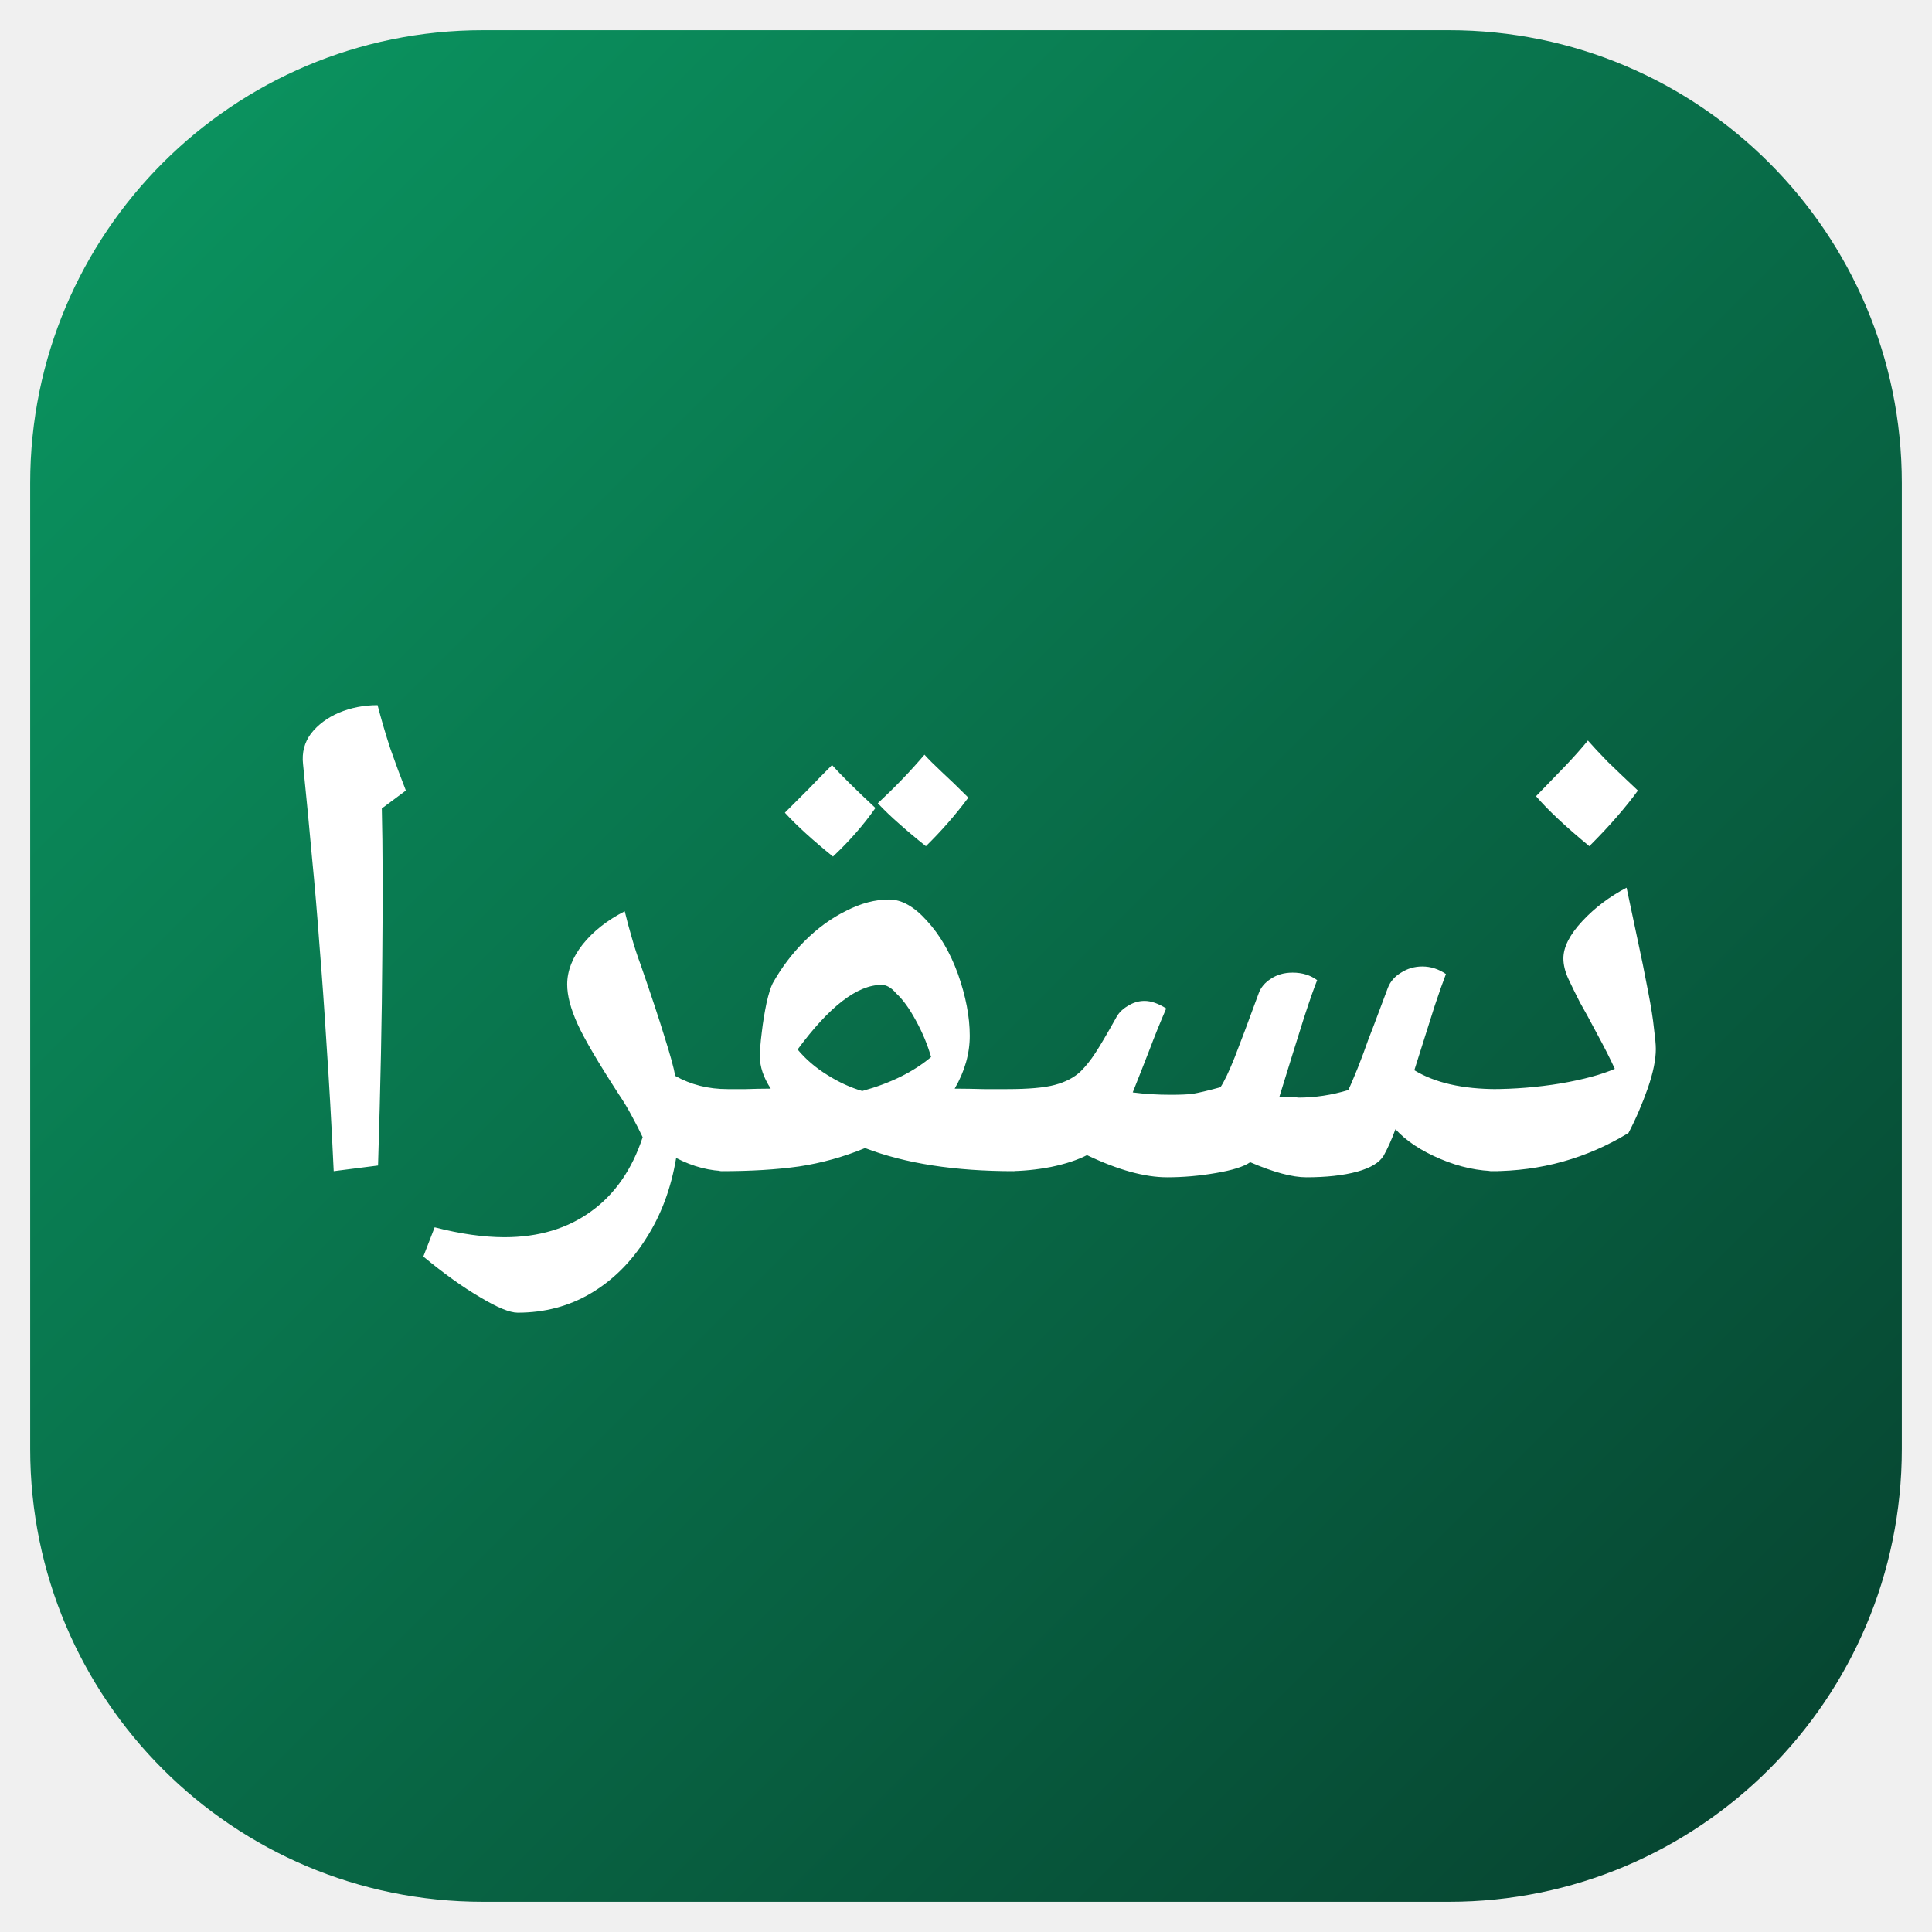
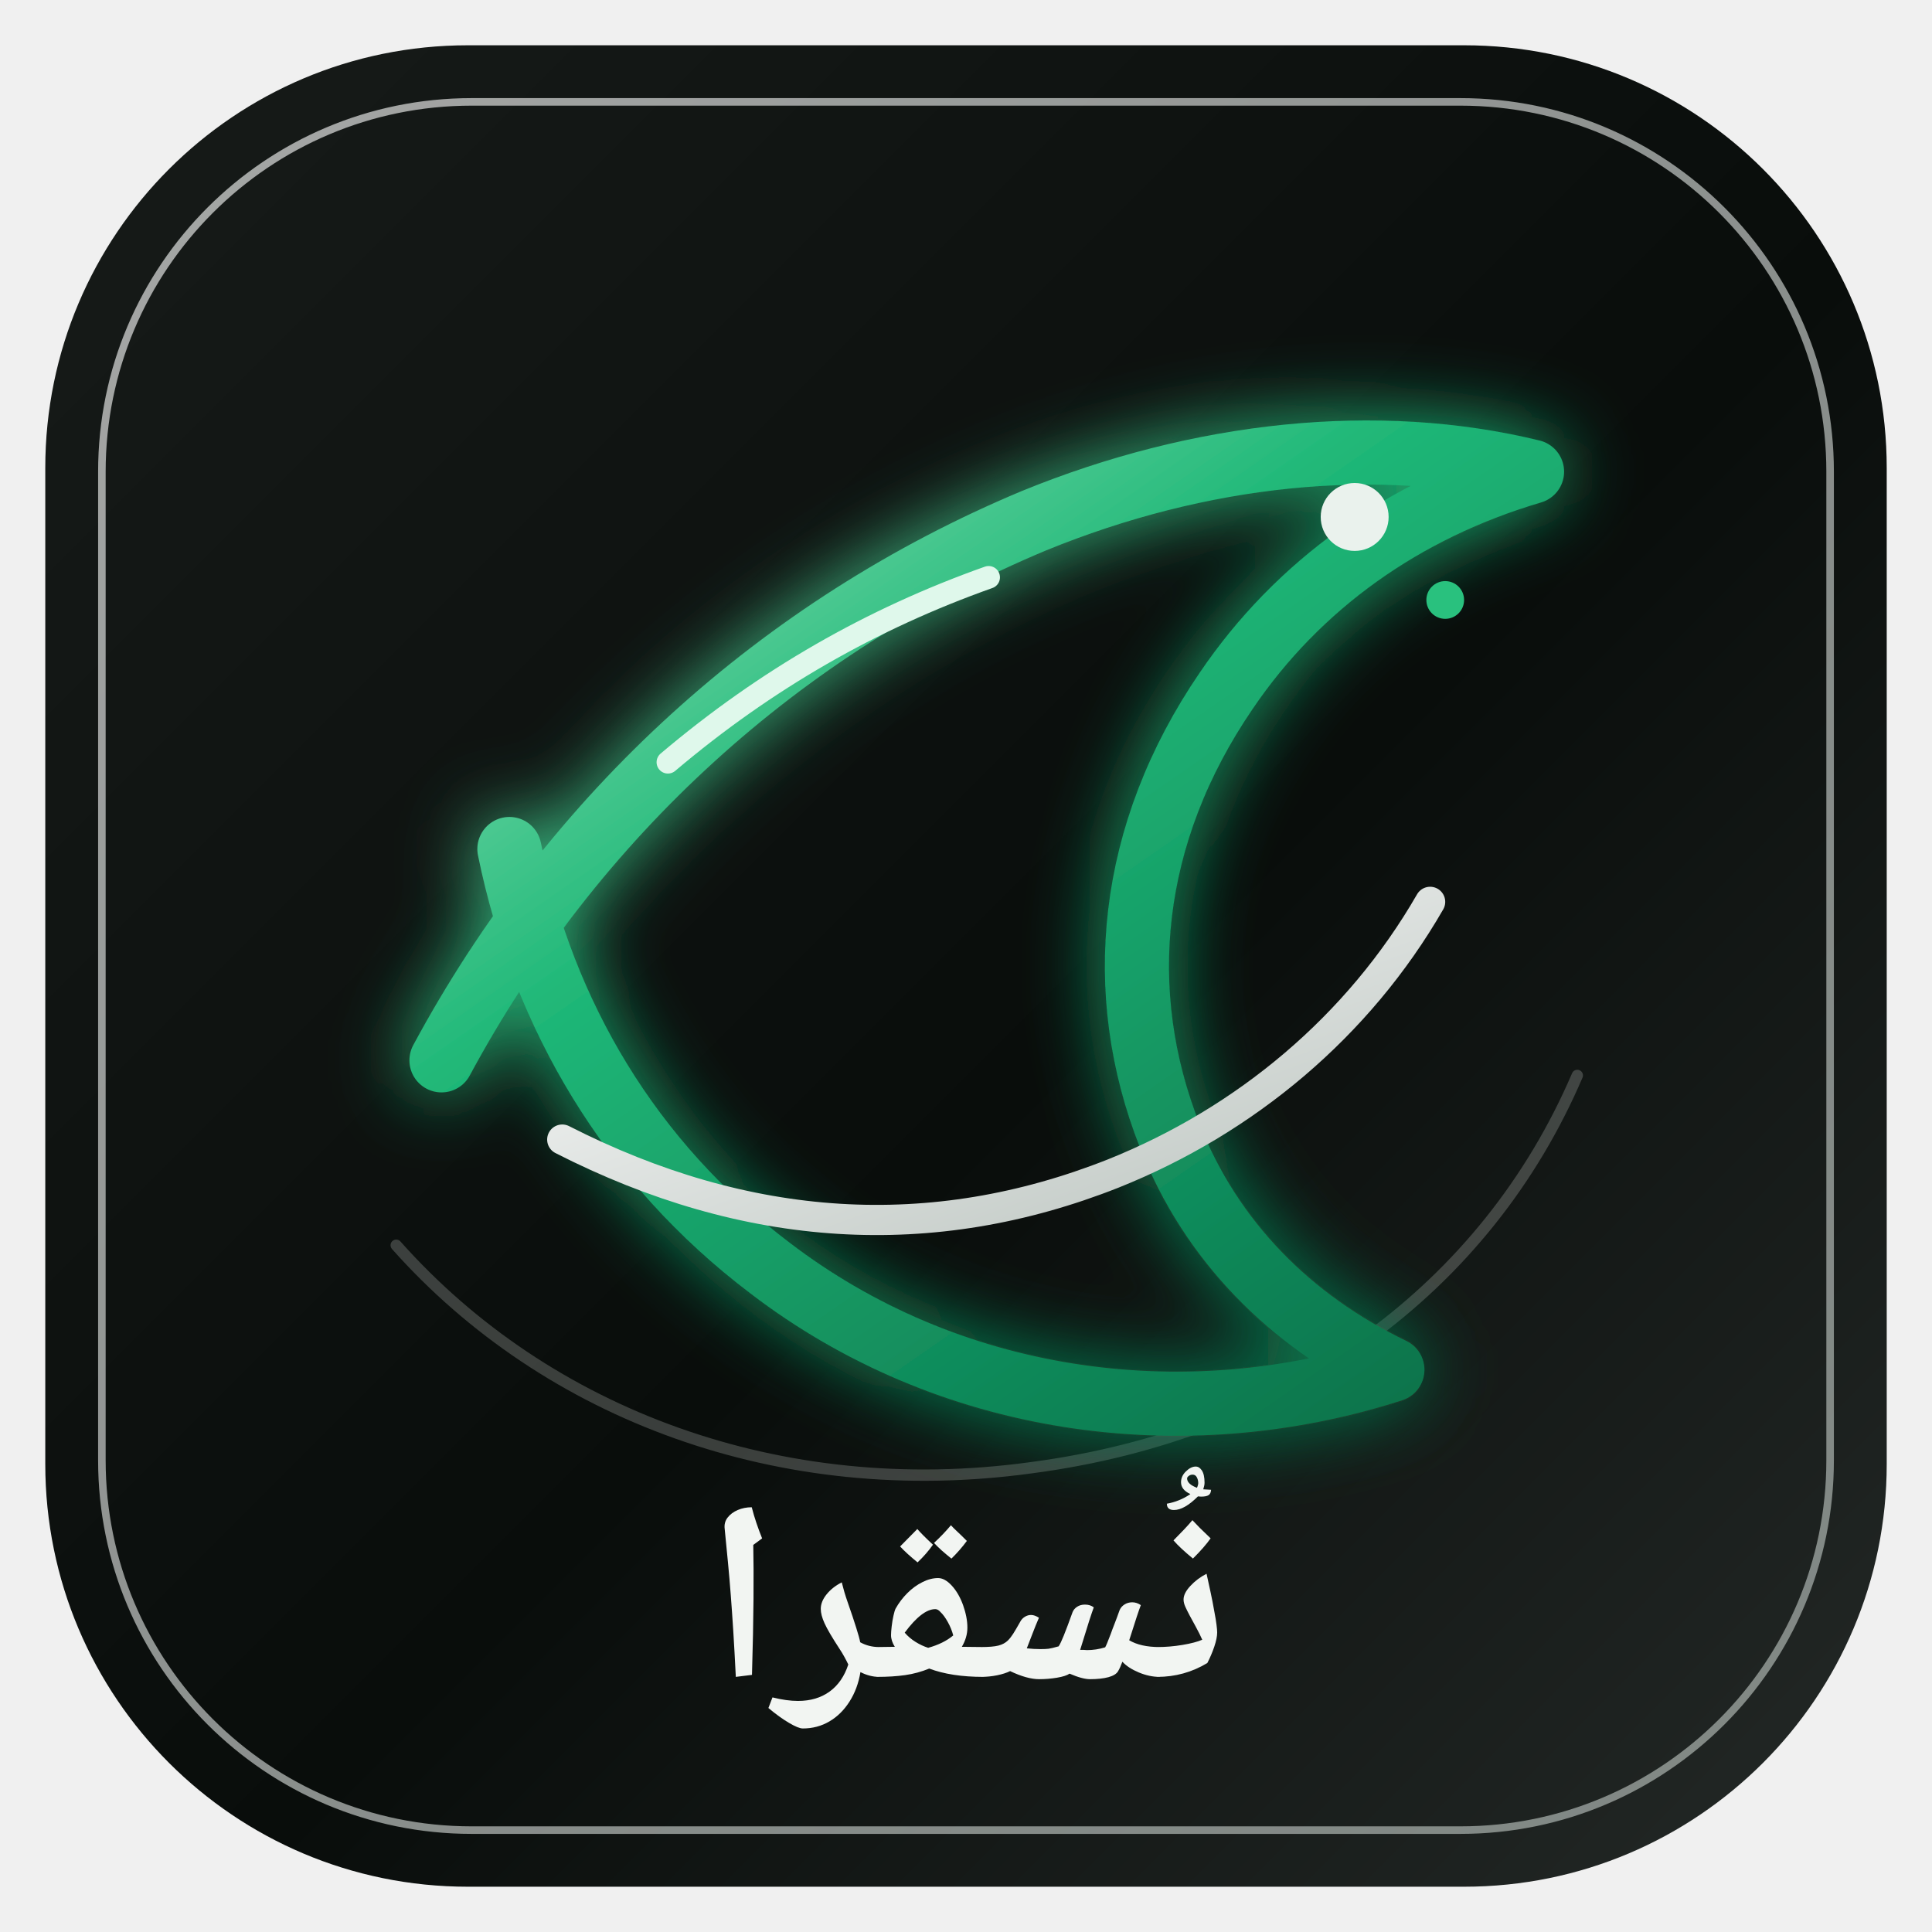
- <svg xmlns="http://www.w3.org/2000/svg" viewBox="0 0 64 64">
+ <svg xmlns="http://www.w3.org/2000/svg" viewBox="0 0 512 512" role="img" aria-labelledby="title desc">
  <defs>
-     <linearGradient id="g" x1="0" y1="0" x2="1" y2="1">
-       <stop stop-color="#0b9862" />
-       <stop offset="1" stop-color="#06402e" />
+     <linearGradient id="bg" x1="0" y1="0" x2="1" y2="1">
+       <stop stop-color="#171b19" />
+       <stop offset=".55" stop-color="#090d0b" />
+       <stop offset="1" stop-color="#242927" />
    </linearGradient>
+     <linearGradient id="jade" x1=".1" y1="0" x2=".9" y2="1">
+       <stop stop-color="#8ce2b7" />
+       <stop offset=".35" stop-color="#20b878" />
+       <stop offset="1" stop-color="#08734b" />
+     </linearGradient>
+     <linearGradient id="mist" x1="0" y1="0" x2="1" y2="1">
+       <stop stop-color="#fff" />
+       <stop offset="1" stop-color="#b9c2bd" />
+     </linearGradient>
+     <filter id="glow" x="-50%" y="-50%" width="200%" height="200%">
+       <feGaussianBlur stdDeviation="10" result="b" />
+       <feMerge>
+         <feMergeNode in="b" />
+         <feMergeNode in="SourceGraphic" />
+       </feMerge>
+     </filter>
  </defs>
-   <rect x="1" y="1" width="62" height="62" rx="15" fill="url(#g)" />
-   <text x="32" y="39" text-anchor="middle" direction="rtl" font-family="Cairo, Noto Naskh Arabic, serif" font-size="23" font-weight="800" fill="#fff">نسقرا</text>
+   <rect x="12" y="12" width="488" height="488" rx="112" fill="url(#bg)" />
+   <rect x="27" y="27" width="458" height="458" rx="98" fill="none" stroke="url(#mist)" stroke-opacity=".62" stroke-width="2" />
+   <path d="M105 330C145 375 207 398 273 389c69-9 121-48 145-104" fill="none" stroke="#e8efeb" stroke-opacity=".22" stroke-width="3" stroke-linecap="round" />
+   <path d="M117 281c35-65 90-115 157-143 44-18 91-23 132-13-34 10-62 30-81 58-26 38-30 80-15 118 11 28 32 49 59 62-56 18-118 9-165-27-37-28-60-67-69-111" fill="none" stroke="url(#jade)" stroke-width="17" stroke-linecap="round" stroke-linejoin="round" filter="url(#glow)" />
+   <path d="M149 302c49 25 98 28 146 9 35-14 65-39 84-72" fill="none" stroke="url(#mist)" stroke-width="8" stroke-linecap="round" />
+   <path d="M177 202c26-22 54-38 85-49" fill="none" stroke="#dff8eb" stroke-width="6" stroke-linecap="round" />
+   <circle cx="359" cy="137" r="9" fill="#eaf2ed" />
+   <circle cx="383" cy="159" r="5" fill="#29c17e" />
+   <text x="256" y="445" text-anchor="middle" direction="rtl" unicode-bidi="plaintext" font-family="Amiri, Noto Naskh Arabic, Cairo, serif" font-size="67" font-weight="700" fill="#f2f5f2">نُسقرا</text>
</svg>
